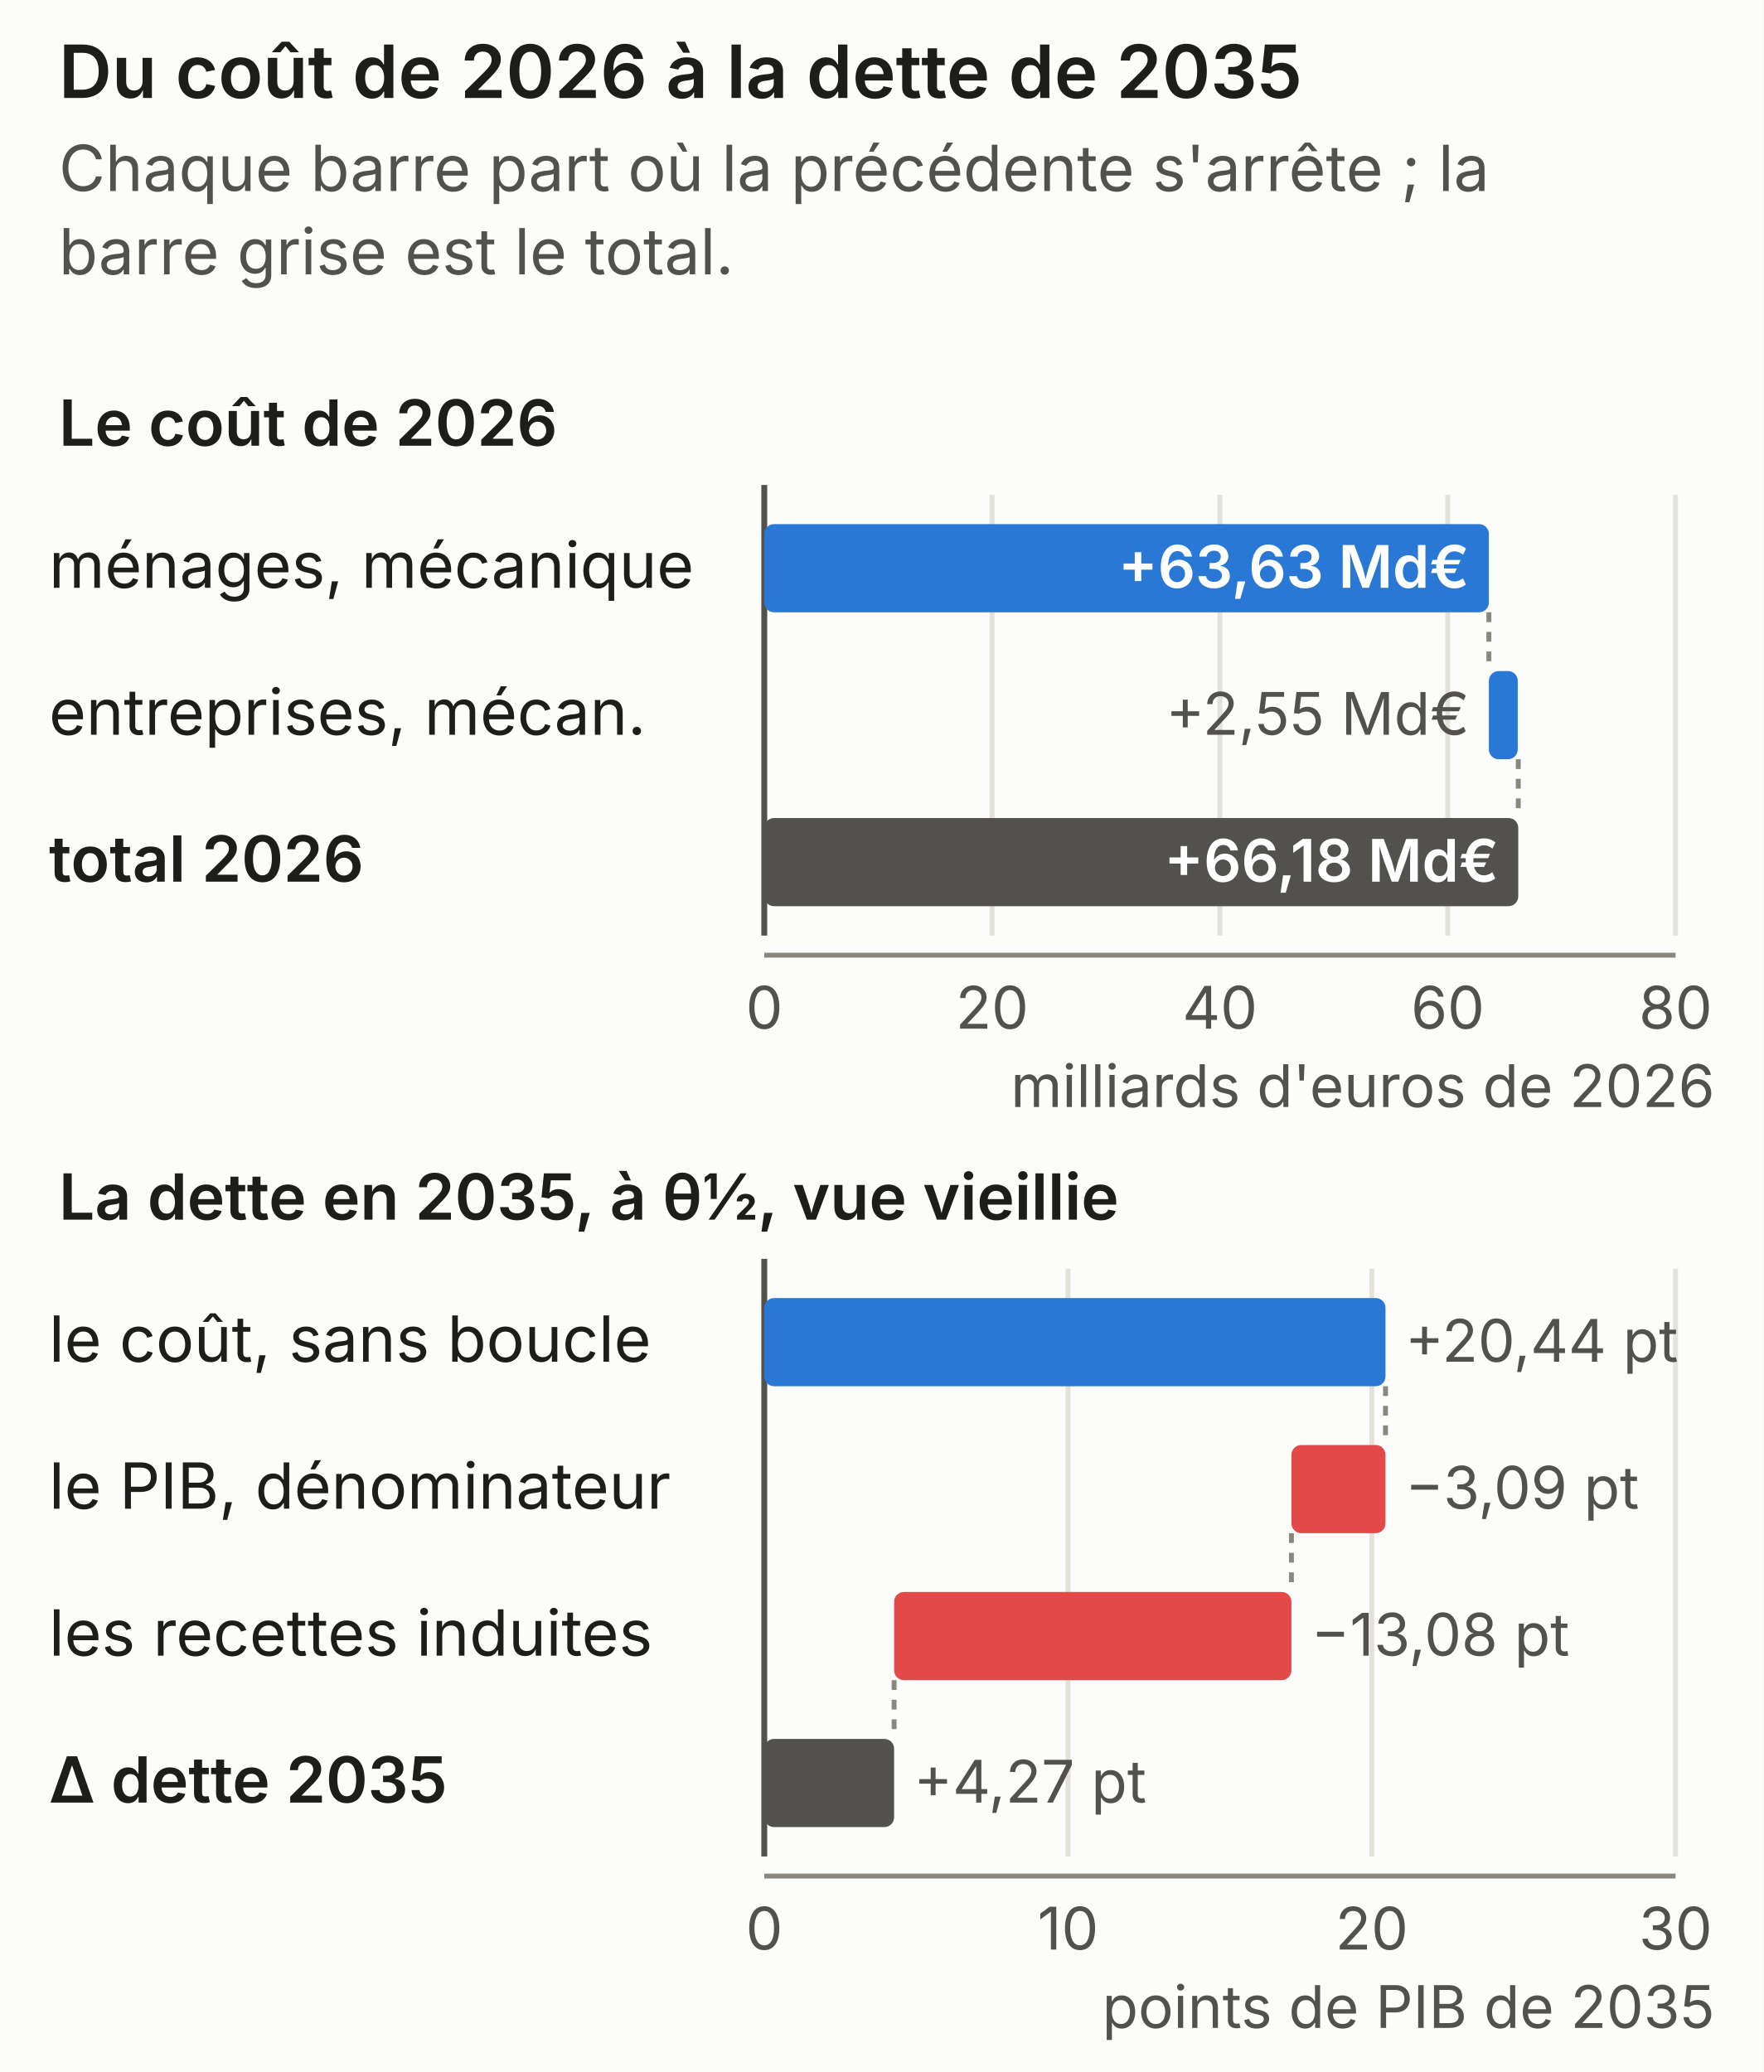
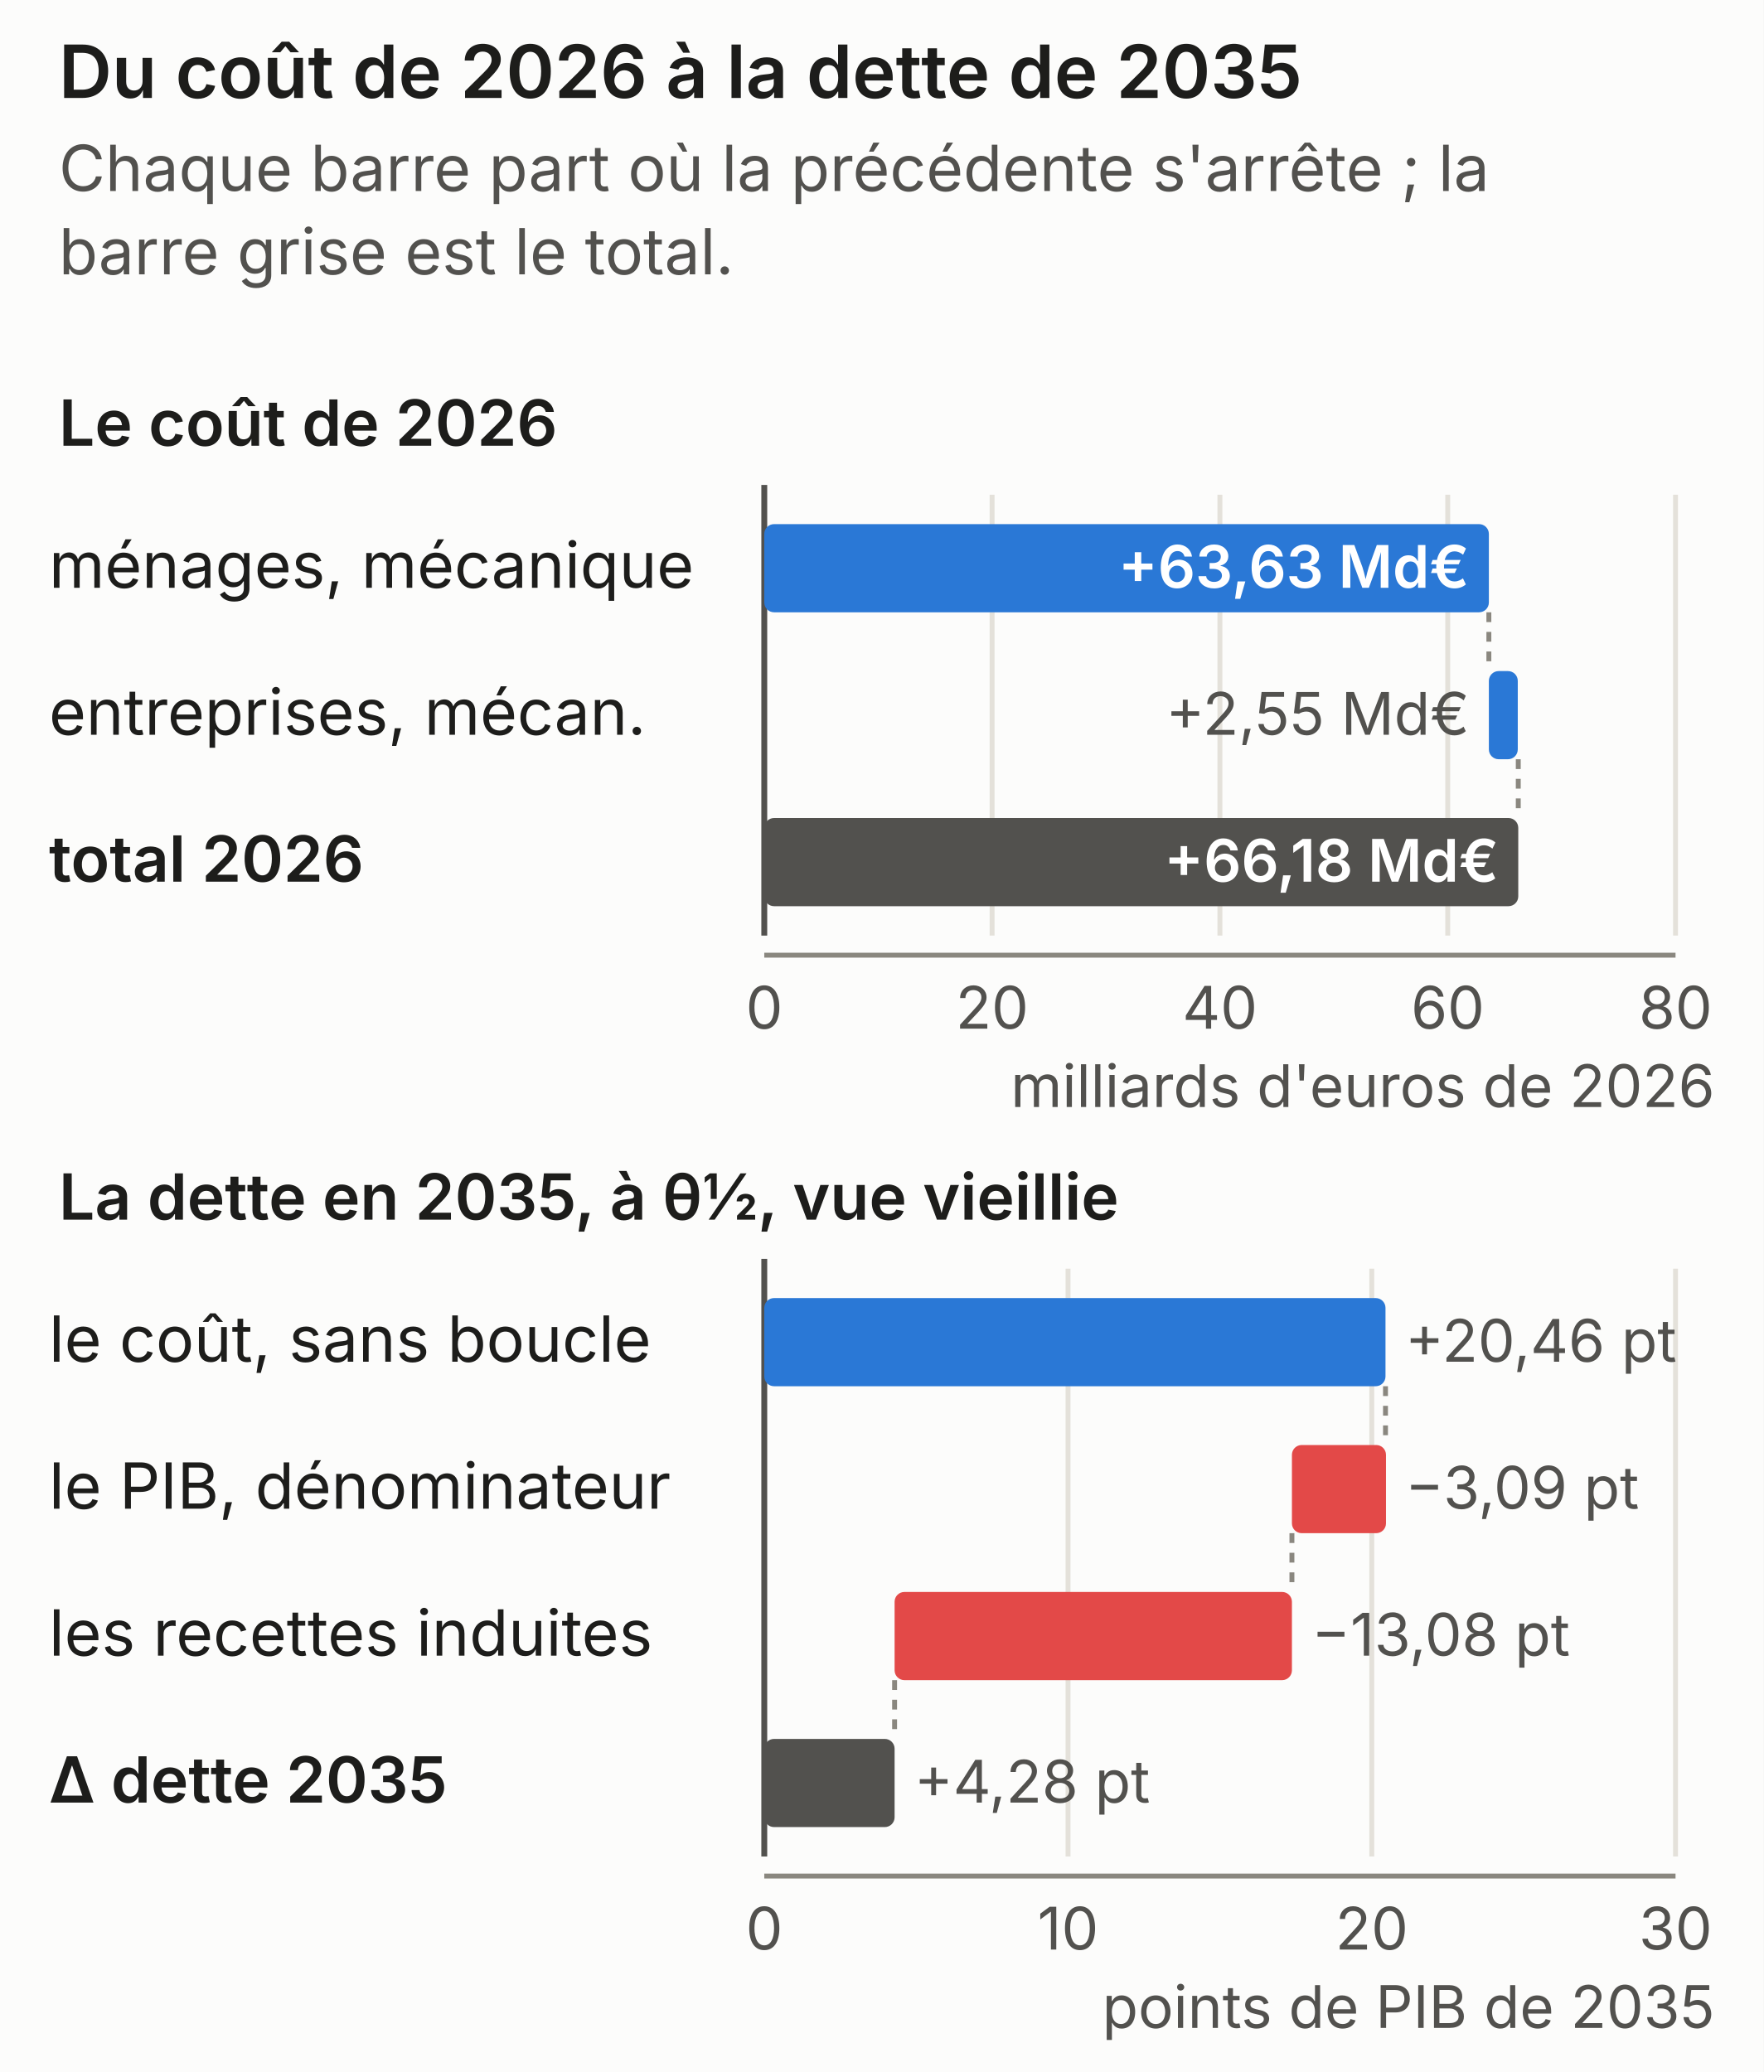
<svg xmlns="http://www.w3.org/2000/svg" viewBox="0 0 360 423" width="360" height="423" role="img" aria-labelledby="pres2027_attal_programme-cascade-t pres2027_attal_programme-cascade-d" font-size="13">
  <style>.g-fond{fill:#fcfcfb}.g-encre{fill:#1d1d1b}.g-doux{fill:#52514e}
.g-axe{stroke:#8a877f}.g-grille{stroke:#e4e1da}.g-zero{stroke:#52514e}
.g-s1{stroke:#2a78d6}.g-s2{stroke:#eb6834}.g-s3{stroke:#1baf7a}.g-s4{stroke:#6250d6}
.g-f1{fill:#2a78d6}.g-f2{fill:#eb6834}.g-f3{fill:#1baf7a}.g-f4{fill:#6250d6}
.g-bande{fill:#2a78d6;fill-opacity:.16}.g-plus{fill:#2a78d6}.g-moins{fill:#e34948}
.g-total{fill:#52514e}.g-lien{stroke:#8a877f}.g-sur{fill:#ffffff}
@media (prefers-color-scheme: dark){
.g-fond{fill:#1a1a19}.g-encre{fill:#ece9e2}.g-doux{fill:#c3c2b7}
.g-axe{stroke:#8f8b80}.g-grille{stroke:#33322f}.g-zero{stroke:#c3c2b7}
.g-s1{stroke:#3987e5}.g-s2{stroke:#d95926}.g-s3{stroke:#199e70}.g-s4{stroke:#9085e9}
.g-f1{fill:#3987e5}.g-f2{fill:#d95926}.g-f3{fill:#199e70}.g-f4{fill:#9085e9}
.g-bande{fill:#3987e5;fill-opacity:.24}.g-plus{fill:#3987e5}.g-moins{fill:#e66767}
.g-total{fill:#6b6862}.g-lien{stroke:#8f8b80}}
text{font-family:system-ui,-apple-system,"Segoe UI",sans-serif}</style>
  <rect class="g-fond" fill="#fcfcfb" x="0" y="0" width="360" height="423" />
  <text class="g-encre" fill="#1d1d1b" x="12" y="20" text-anchor="start" font-size="15" font-weight="600">Du coût de 2026 à la dette de 2035</text>
  <text class="g-doux" fill="#52514e" x="12" y="39" text-anchor="start">Chaque barre part où la précédente s'arrête ; la</text>
  <text class="g-doux" fill="#52514e" x="12" y="56" text-anchor="start">barre grise est le total.</text>
  <text class="g-encre" fill="#1d1d1b" x="12" y="91" text-anchor="start" font-weight="600">Le coût de 2026</text>
  <line class="g-grille" stroke="#e4e1da" stroke-width="1" x1="156" y1="101" x2="156" y2="191" />
  <line class="g-grille" stroke="#e4e1da" stroke-width="1" x1="202.5" y1="101" x2="202.5" y2="191" />
  <line class="g-grille" stroke="#e4e1da" stroke-width="1" x1="249" y1="101" x2="249" y2="191" />
  <line class="g-grille" stroke="#e4e1da" stroke-width="1" x1="295.5" y1="101" x2="295.5" y2="191" />
  <line class="g-grille" stroke="#e4e1da" stroke-width="1" x1="342" y1="101" x2="342" y2="191" />
  <line class="g-zero" stroke="#52514e" stroke-width="1.2" x1="156" y1="99" x2="156" y2="191" />
  <rect class="g-plus" fill="#2a78d6" x="156" y="107" width="147.9" height="18" rx="2" />
  <line class="g-lien" stroke="#8a877f" stroke-width="1" stroke-dasharray="2 2" x1="303.9" y1="125" x2="303.9" y2="137" />
  <text class="g-encre" fill="#1d1d1b" x="10" y="120" text-anchor="start">ménages, mécanique</text>
  <text class="g-sur" fill="#ffffff" x="299.9" y="120" text-anchor="end" font-size="12" font-weight="600">+63,63 Md€</text>
  <rect class="g-plus" fill="#2a78d6" x="303.9" y="137" width="5.9" height="18" rx="2" />
  <line class="g-lien" stroke="#8a877f" stroke-width="1" stroke-dasharray="2 2" x1="309.9" y1="155" x2="309.9" y2="167" />
  <text class="g-encre" fill="#1d1d1b" x="10" y="150" text-anchor="start">entreprises, mécan.</text>
  <text class="g-doux" fill="#52514e" x="299.9" y="150" text-anchor="end" font-size="12">+2,55 Md€</text>
  <rect class="g-total" fill="#52514e" x="156" y="167" width="153.9" height="18" rx="2" />
  <text class="g-encre" fill="#1d1d1b" x="10" y="180" text-anchor="start" font-weight="600">total 2026</text>
  <text class="g-sur" fill="#ffffff" x="305.9" y="180" text-anchor="end" font-size="12" font-weight="600">+66,18 Md€</text>
  <line class="g-axe" stroke="#8a877f" stroke-width="1" x1="156" y1="195" x2="342" y2="195" />
  <text class="g-doux" fill="#52514e" x="156" y="210" text-anchor="middle" font-size="12">0</text>
  <text class="g-doux" fill="#52514e" x="202.5" y="210" text-anchor="middle" font-size="12">20</text>
  <text class="g-doux" fill="#52514e" x="249" y="210" text-anchor="middle" font-size="12">40</text>
  <text class="g-doux" fill="#52514e" x="295.5" y="210" text-anchor="middle" font-size="12">60</text>
  <text class="g-doux" fill="#52514e" x="342" y="210" text-anchor="middle" font-size="12">80</text>
  <text class="g-doux" fill="#52514e" x="350" y="226" text-anchor="end" font-size="12">milliards d'euros de 2026</text>
  <text class="g-encre" fill="#1d1d1b" x="12" y="249" text-anchor="start" font-weight="600">La dette en 2035, à θ½, vue vieillie</text>
  <line class="g-grille" stroke="#e4e1da" stroke-width="1" x1="156" y1="259" x2="156" y2="379" />
  <line class="g-grille" stroke="#e4e1da" stroke-width="1" x1="218" y1="259" x2="218" y2="379" />
  <line class="g-grille" stroke="#e4e1da" stroke-width="1" x1="280" y1="259" x2="280" y2="379" />
  <line class="g-grille" stroke="#e4e1da" stroke-width="1" x1="342" y1="259" x2="342" y2="379" />
  <line class="g-zero" stroke="#52514e" stroke-width="1.2" x1="156" y1="257" x2="156" y2="379" />
  <rect class="g-plus" fill="#2a78d6" x="156" y="265" width="126.8" height="18" rx="2" />
  <line class="g-lien" stroke="#8a877f" stroke-width="1" stroke-dasharray="2 2" x1="282.8" y1="283" x2="282.8" y2="295" />
  <text class="g-encre" fill="#1d1d1b" x="10" y="278" text-anchor="start">le coût, sans boucle</text>
-   <text class="g-doux" fill="#52514e" x="286.8" y="278" text-anchor="start" font-size="12">+20,44 pt</text>
-   <rect class="g-moins" fill="#e34948" x="263.6" y="295" width="19.2" height="18" rx="2" />
-   <line class="g-lien" stroke="#8a877f" stroke-width="1" stroke-dasharray="2 2" x1="263.6" y1="313" x2="263.6" y2="325" />
+   <text class="g-doux" fill="#52514e" x="286.8" y="278" text-anchor="start" font-size="12">+20,46 pt</text>
+   <rect class="g-moins" fill="#e34948" x="263.7" y="295" width="19.2" height="18" rx="2" />
+   <line class="g-lien" stroke="#8a877f" stroke-width="1" stroke-dasharray="2 2" x1="263.7" y1="313" x2="263.7" y2="325" />
  <text class="g-encre" fill="#1d1d1b" x="10" y="308" text-anchor="start">le PIB, dénominateur</text>
  <text class="g-doux" fill="#52514e" x="286.8" y="308" text-anchor="start" font-size="12">−3,09 pt</text>
-   <rect class="g-moins" fill="#e34948" x="182.5" y="325" width="81.1" height="18" rx="2" />
-   <line class="g-lien" stroke="#8a877f" stroke-width="1" stroke-dasharray="2 2" x1="182.5" y1="343" x2="182.5" y2="355" />
+   <rect class="g-moins" fill="#e34948" x="182.6" y="325" width="81.1" height="18" rx="2" />
+   <line class="g-lien" stroke="#8a877f" stroke-width="1" stroke-dasharray="2 2" x1="182.6" y1="343" x2="182.6" y2="355" />
  <text class="g-encre" fill="#1d1d1b" x="10" y="338" text-anchor="start">les recettes induites</text>
-   <text class="g-doux" fill="#52514e" x="267.6" y="338" text-anchor="start" font-size="12">−13,08 pt</text>
-   <rect class="g-total" fill="#52514e" x="156" y="355" width="26.5" height="18" rx="2" />
+   <text class="g-doux" fill="#52514e" x="267.7" y="338" text-anchor="start" font-size="12">−13,08 pt</text>
+   <rect class="g-total" fill="#52514e" x="156" y="355" width="26.6" height="18" rx="2" />
  <text class="g-encre" fill="#1d1d1b" x="10" y="368" text-anchor="start" font-weight="600">Δ dette 2035</text>
-   <text class="g-doux" fill="#52514e" x="186.5" y="368" text-anchor="start" font-size="12">+4,27 pt</text>
+   <text class="g-doux" fill="#52514e" x="186.6" y="368" text-anchor="start" font-size="12">+4,28 pt</text>
  <line class="g-axe" stroke="#8a877f" stroke-width="1" x1="156" y1="383" x2="342" y2="383" />
  <text class="g-doux" fill="#52514e" x="156" y="398" text-anchor="middle" font-size="12">0</text>
  <text class="g-doux" fill="#52514e" x="218" y="398" text-anchor="middle" font-size="12">10</text>
  <text class="g-doux" fill="#52514e" x="280" y="398" text-anchor="middle" font-size="12">20</text>
  <text class="g-doux" fill="#52514e" x="342" y="398" text-anchor="middle" font-size="12">30</text>
  <text class="g-doux" fill="#52514e" x="350" y="414" text-anchor="end" font-size="12">points de PIB de 2035</text>
</svg>
